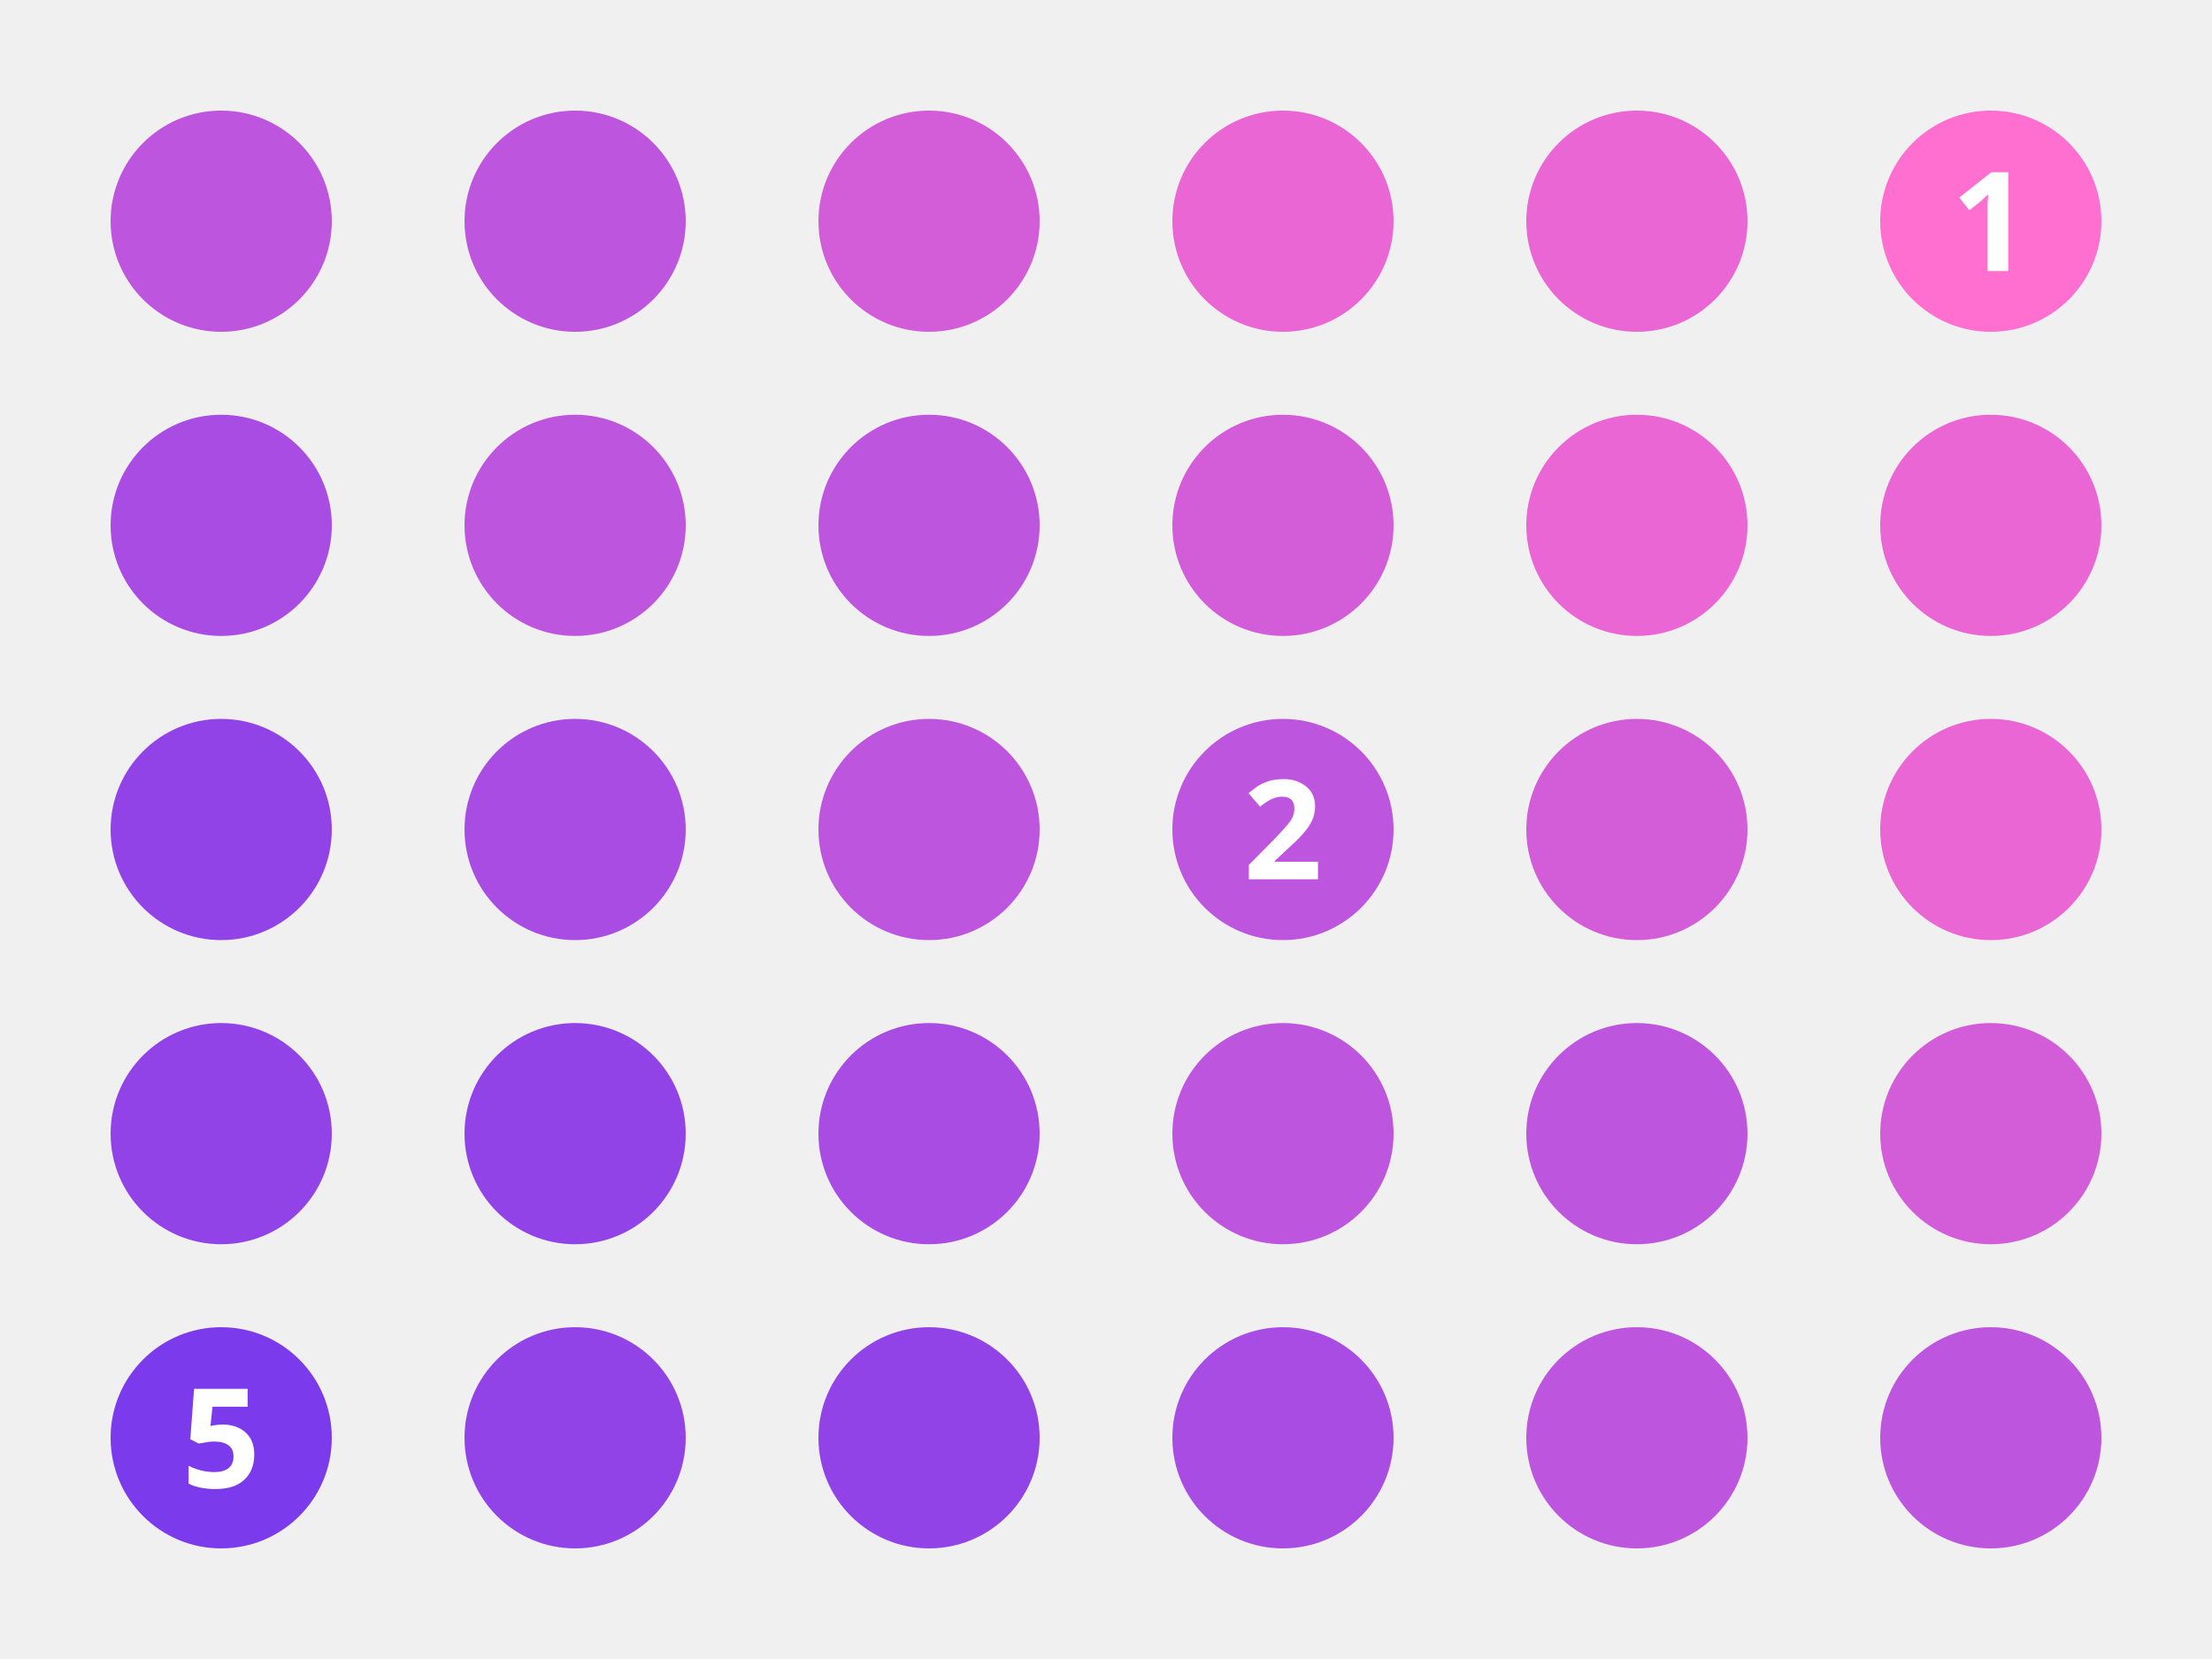
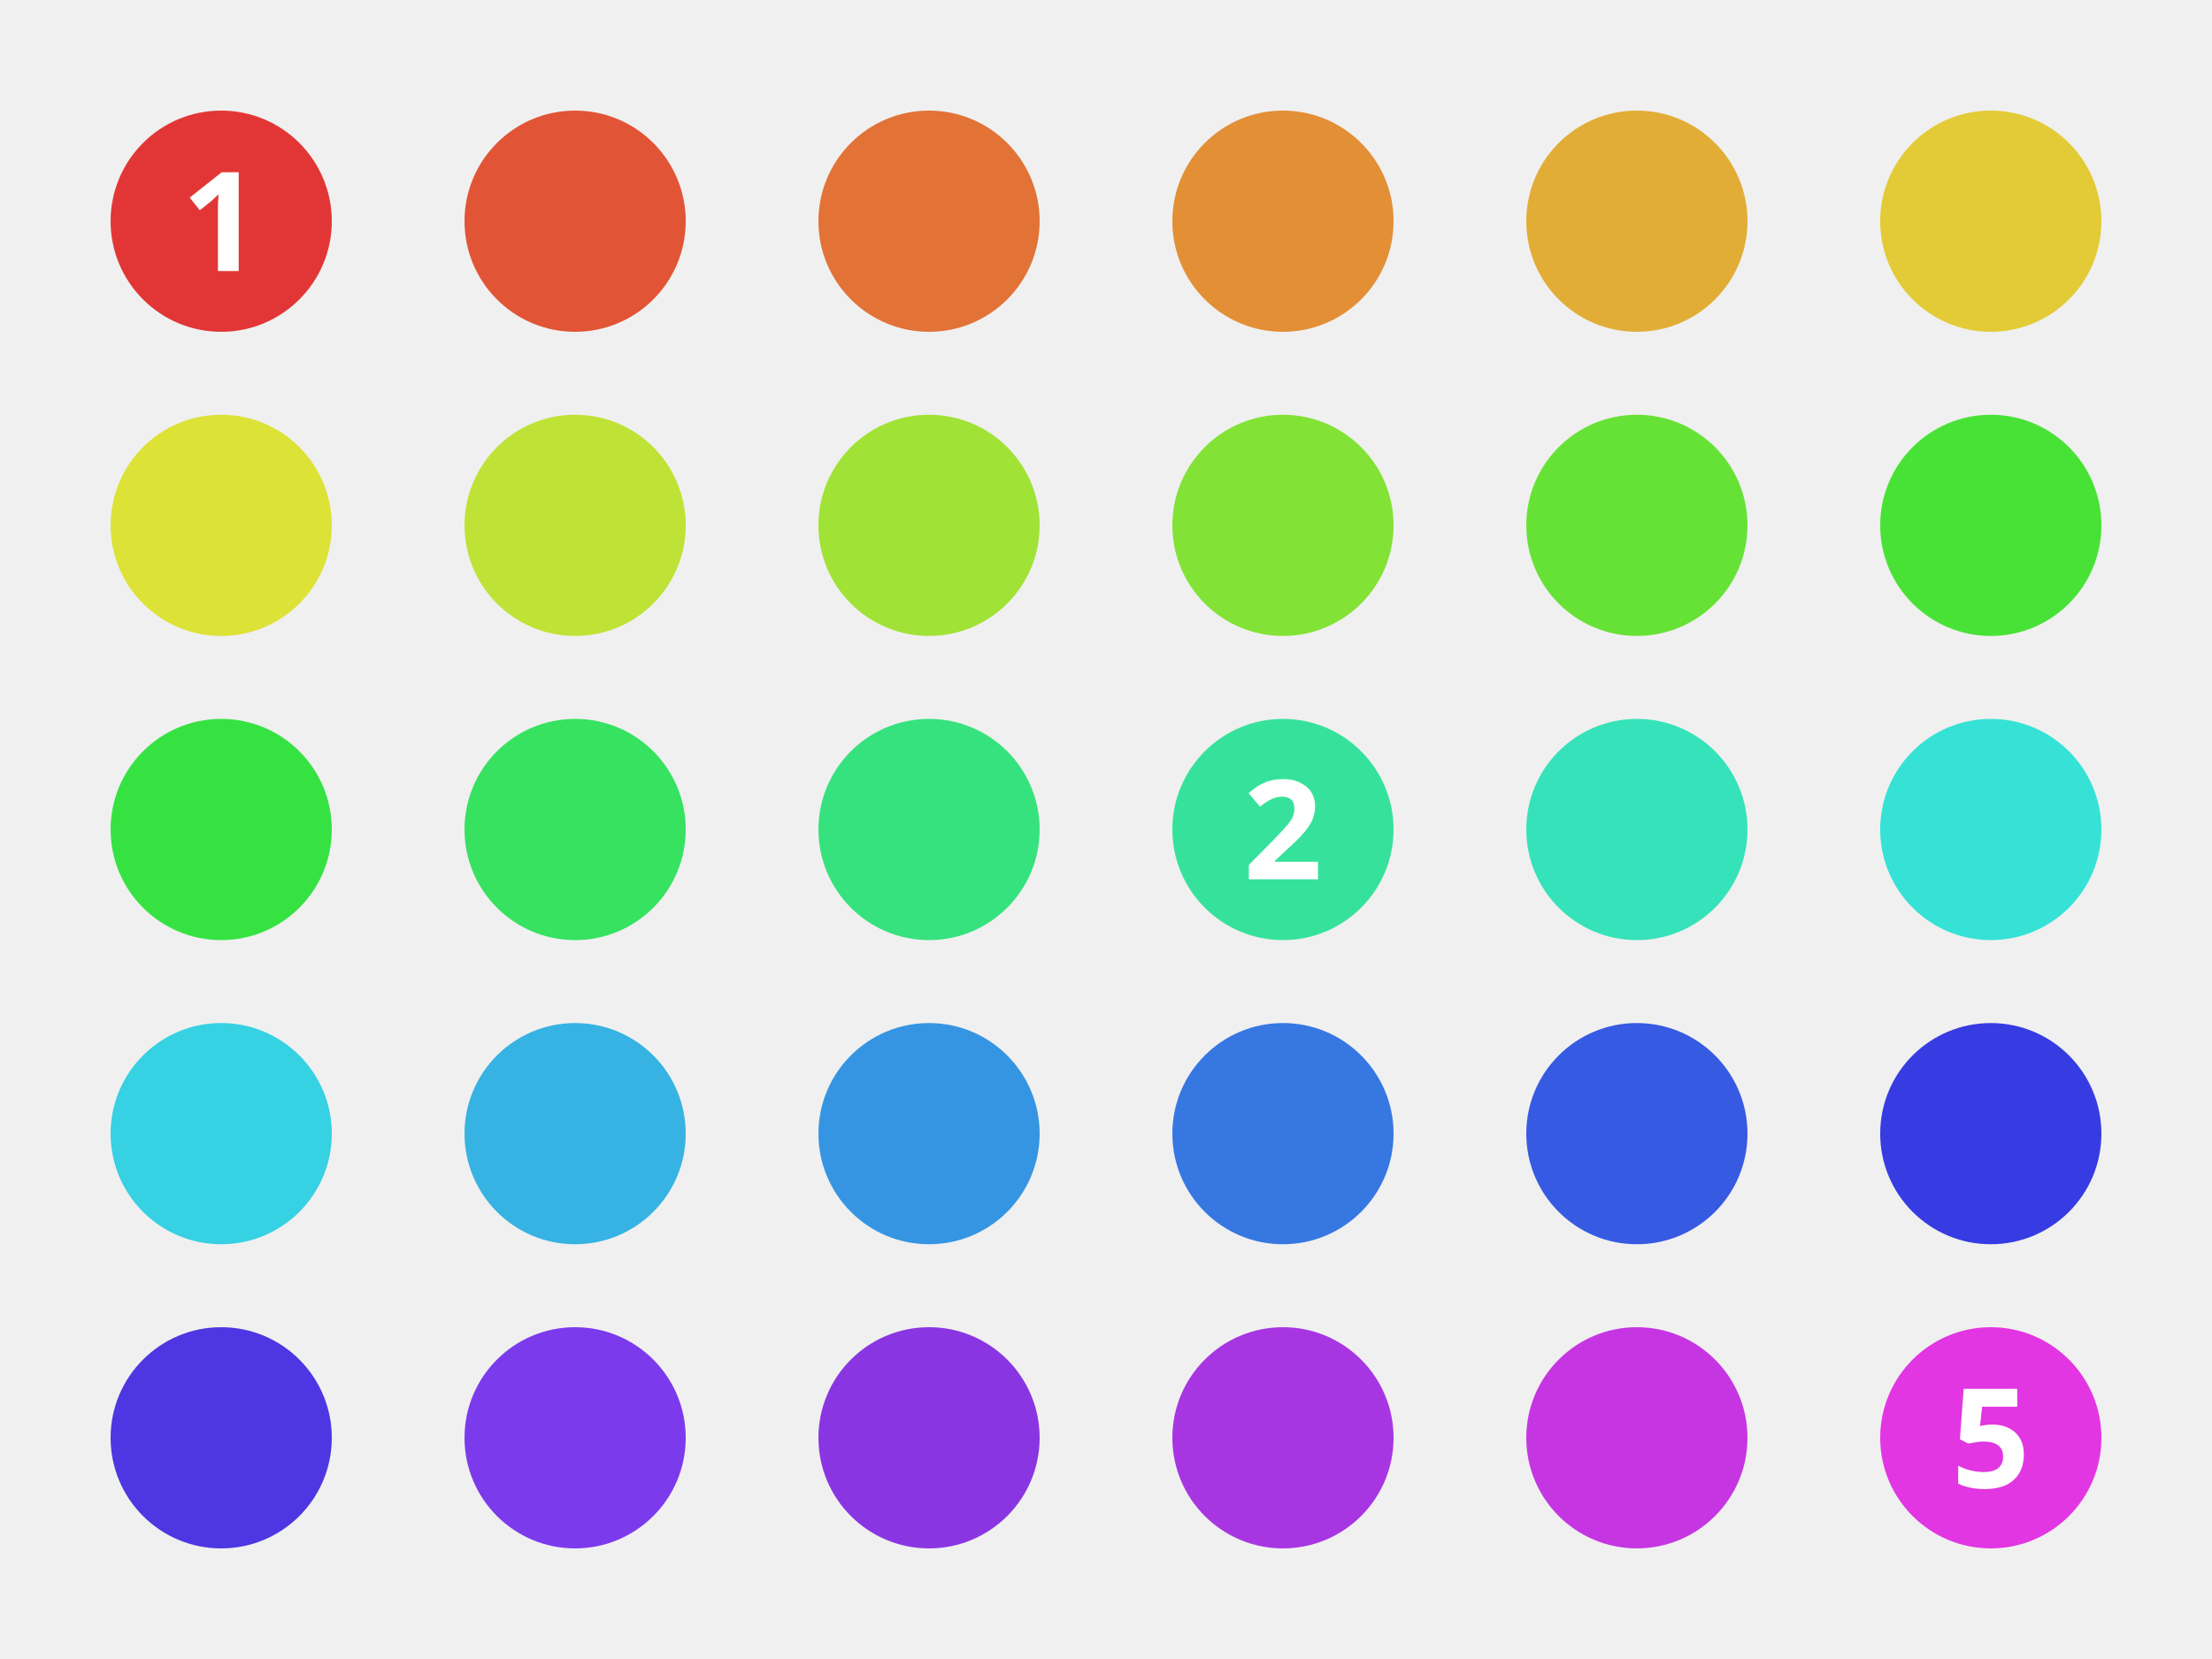
<svg xmlns="http://www.w3.org/2000/svg" viewBox="0 0 120 90" width="120" height="90">
  <g>
-     <circle cx="12" cy="12" r="6" fill="#BE55DE" />
-     <circle cx="31.2" cy="12" r="6" fill="#BE55DE" />
-     <circle cx="50.4" cy="12" r="6" fill="#D35DD9" />
-     <circle cx="69.6" cy="12" r="6" fill="#E966D4" />
-     <circle cx="88.8" cy="12" r="6" fill="#E966D4" />
-     <circle cx="108" cy="12" r="6" fill="#FF6FCF" />
-     <circle cx="12" cy="28.5" r="6" fill="#A84CE3" />
-     <circle cx="31.2" cy="28.5" r="6" fill="#BE55DE" />
-     <circle cx="50.4" cy="28.5" r="6" fill="#BE55DE" />
-     <circle cx="69.6" cy="28.5" r="6" fill="#D35DD9" />
-     <circle cx="88.8" cy="28.5" r="6" fill="#E966D4" />
-     <circle cx="108" cy="28.5" r="6" fill="#E966D4" />
-     <circle cx="12" cy="45" r="6" fill="#9243E8" />
-     <circle cx="31.2" cy="45" r="6" fill="#A84CE3" />
-     <circle cx="50.4" cy="45" r="6" fill="#BE55DE" />
-     <circle cx="69.6" cy="45" r="6" fill="#BE55DE" />
-     <circle cx="88.8" cy="45" r="6" fill="#D35DD9" />
-     <circle cx="108" cy="45" r="6" fill="#E966D4" />
-     <circle cx="12" cy="61.5" r="6" fill="#9243E8" />
-     <circle cx="31.2" cy="61.5" r="6" fill="#9243E8" />
-     <circle cx="50.4" cy="61.5" r="6" fill="#A84CE3" />
-     <circle cx="69.6" cy="61.5" r="6" fill="#BE55DE" />
-     <circle cx="88.8" cy="61.5" r="6" fill="#BE55DE" />
-     <circle cx="108" cy="61.5" r="6" fill="#D35DD9" />
-     <circle cx="12" cy="78" r="6" fill="#7C3AED" />
-     <circle cx="31.2" cy="78" r="6" fill="#9243E8" />
-     <circle cx="50.4" cy="78" r="6" fill="#9243E8" />
-     <circle cx="69.6" cy="78" r="6" fill="#A84CE3" />
-     <circle cx="88.8" cy="78" r="6" fill="#BE55DE" />
-     <circle cx="108" cy="78" r="6" fill="#BE55DE" />
+     <circle cx="12" cy="12" r="6" fill="#E23636" />
+     <circle cx="31.2" cy="12" r="6" fill="#E25436" />
+     <circle cx="50.4" cy="12" r="6" fill="#E27236" />
+     <circle cx="69.6" cy="12" r="6" fill="#E28F36" />
+     <circle cx="88.8" cy="12" r="6" fill="#E2AD36" />
+     <circle cx="108" cy="12" r="6" fill="#E2CB36" />
+     <circle cx="12" cy="28.5" r="6" fill="#DCE236" />
+     <circle cx="31.2" cy="28.5" r="6" fill="#BFE236" />
+     <circle cx="50.4" cy="28.5" r="6" fill="#A1E236" />
+     <circle cx="69.6" cy="28.5" r="6" fill="#83E236" />
+     <circle cx="88.8" cy="28.5" r="6" fill="#66E236" />
+     <circle cx="108" cy="28.5" r="6" fill="#48E236" />
+     <circle cx="12" cy="45" r="6" fill="#36E242" />
+     <circle cx="31.2" cy="45" r="6" fill="#36E260" />
+     <circle cx="50.4" cy="45" r="6" fill="#36E27D" />
+     <circle cx="69.6" cy="45" r="6" fill="#36E29B" />
+     <circle cx="88.8" cy="45" r="6" fill="#36E2B9" />
+     <circle cx="108" cy="45" r="6" fill="#36E2D6" />
+     <circle cx="12" cy="61.5" r="6" fill="#36D1E2" />
+     <circle cx="31.2" cy="61.5" r="6" fill="#36B3E2" />
+     <circle cx="50.4" cy="61.5" r="6" fill="#3695E2" />
+     <circle cx="69.6" cy="61.5" r="6" fill="#3677E2" />
+     <circle cx="88.8" cy="61.5" r="6" fill="#365AE2" />
+     <circle cx="108" cy="61.5" r="6" fill="#363CE2" />
+     <circle cx="12" cy="78" r="6" fill="#4E36E2" />
+     <circle cx="31.2" cy="78" r="6" fill="#7C3AED" />
+     <circle cx="50.4" cy="78" r="6" fill="#8936E2" />
+     <circle cx="69.6" cy="78" r="6" fill="#A736E2" />
+     <circle cx="88.8" cy="78" r="6" fill="#C536E2" />
+     <circle cx="108" cy="78" r="6" fill="#E236E2" />
  </g>
  <g fill="#FFFFFF" font-family="system-ui, sans-serif" font-size="7.5" font-weight="700" text-anchor="middle">
-     <text x="108" y="14.7">1</text>
+     <text x="12" y="14.7">1</text>
    <text x="69.6" y="47.7">2</text>
-     <text x="12" y="80.7">5</text>
+     <text x="108" y="80.7">5</text>
  </g>
</svg>
